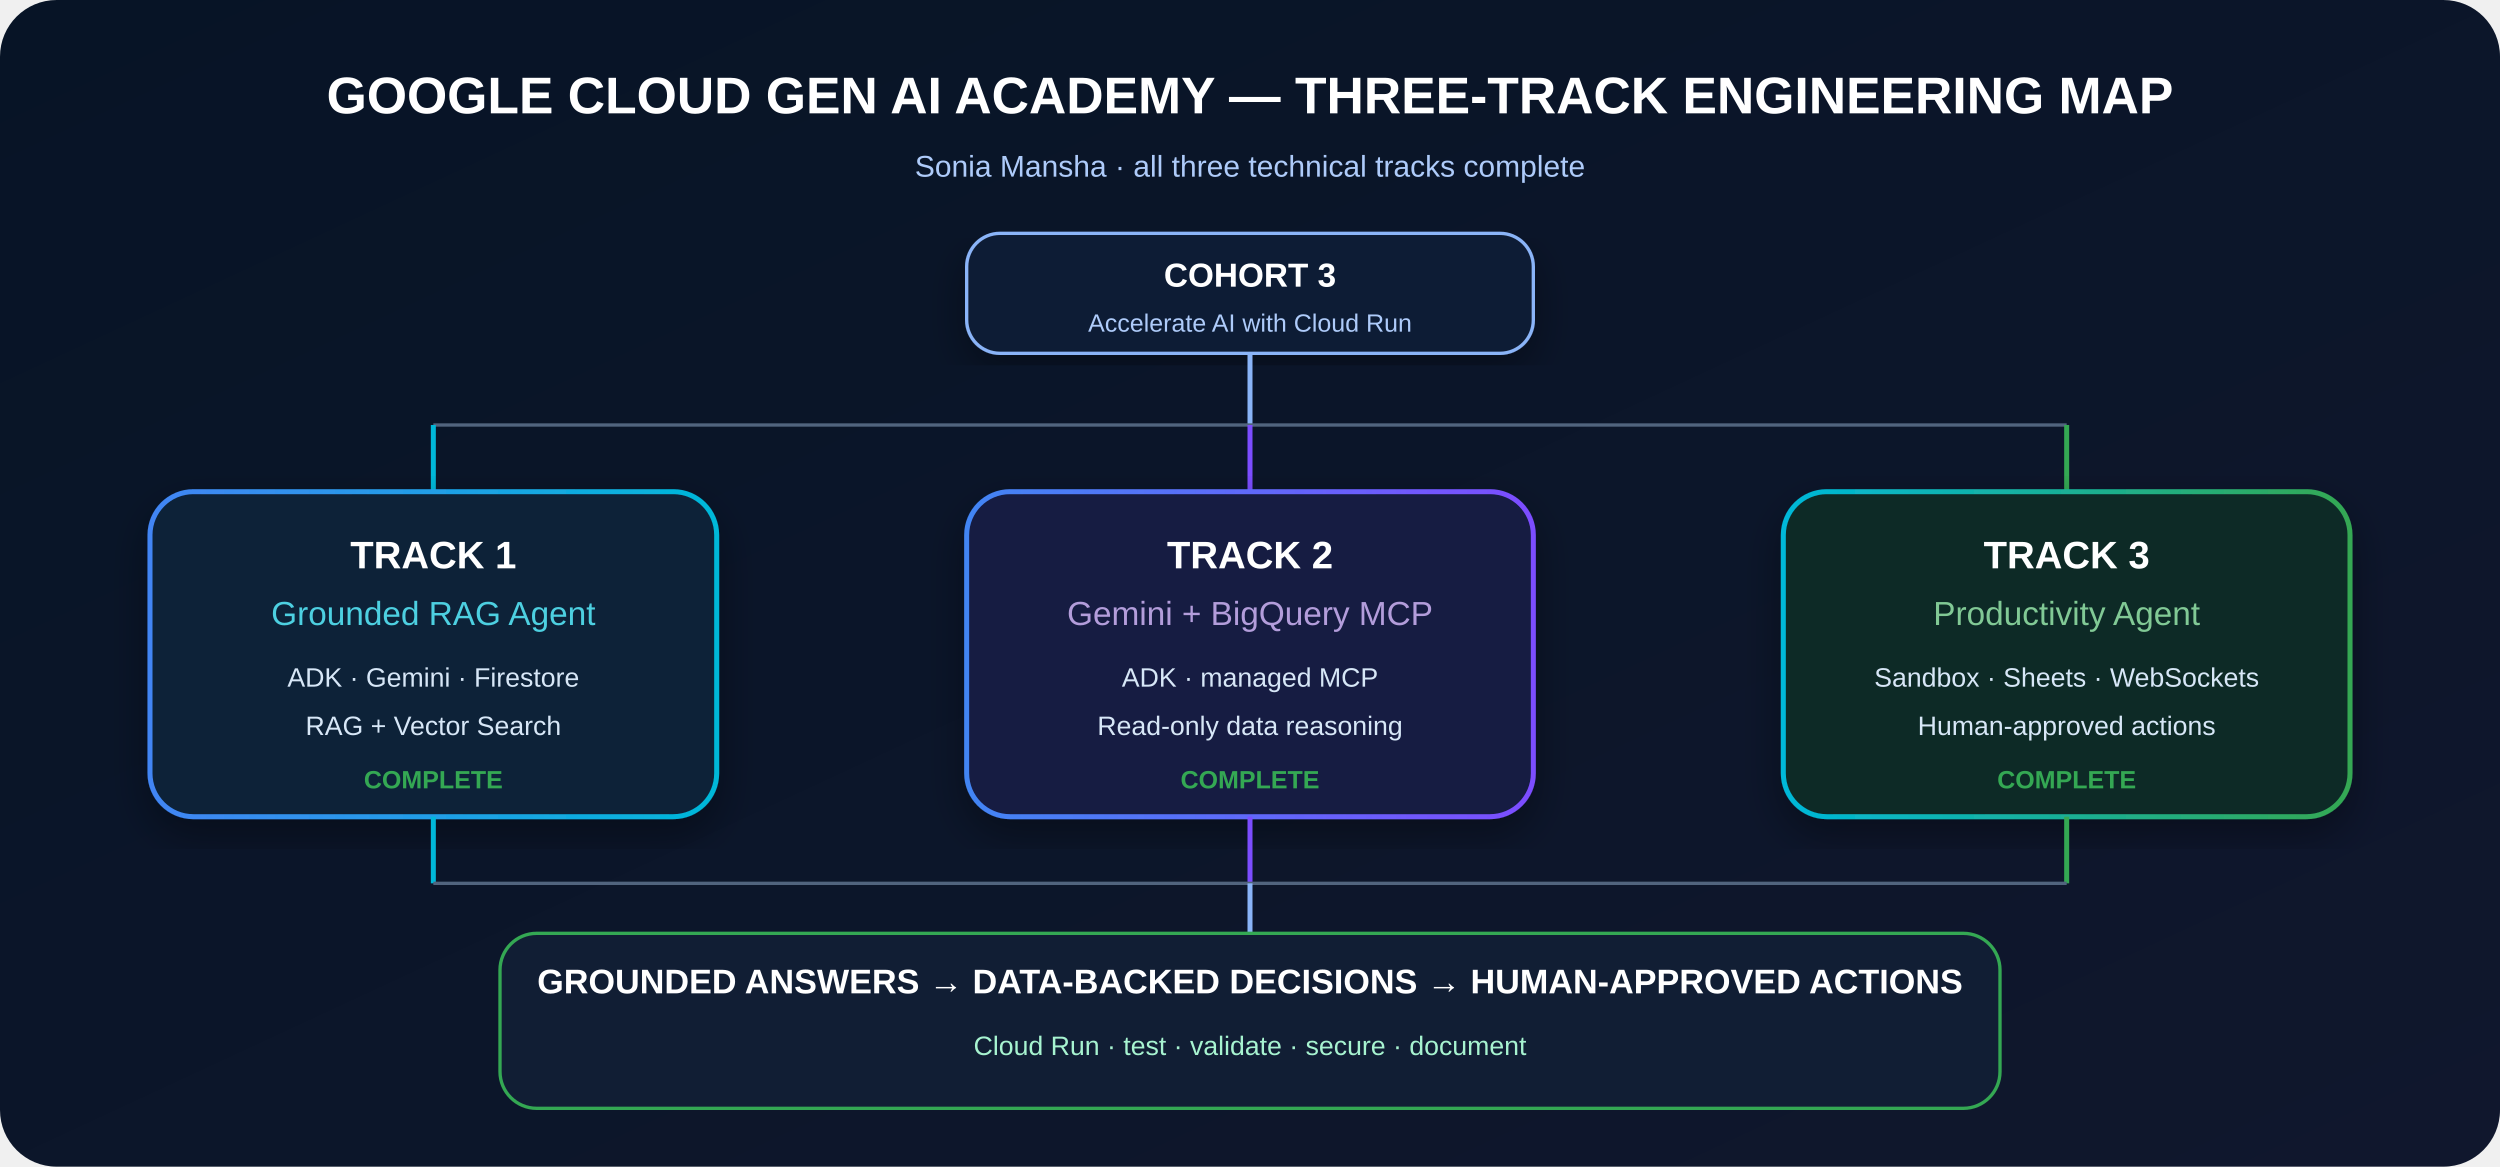
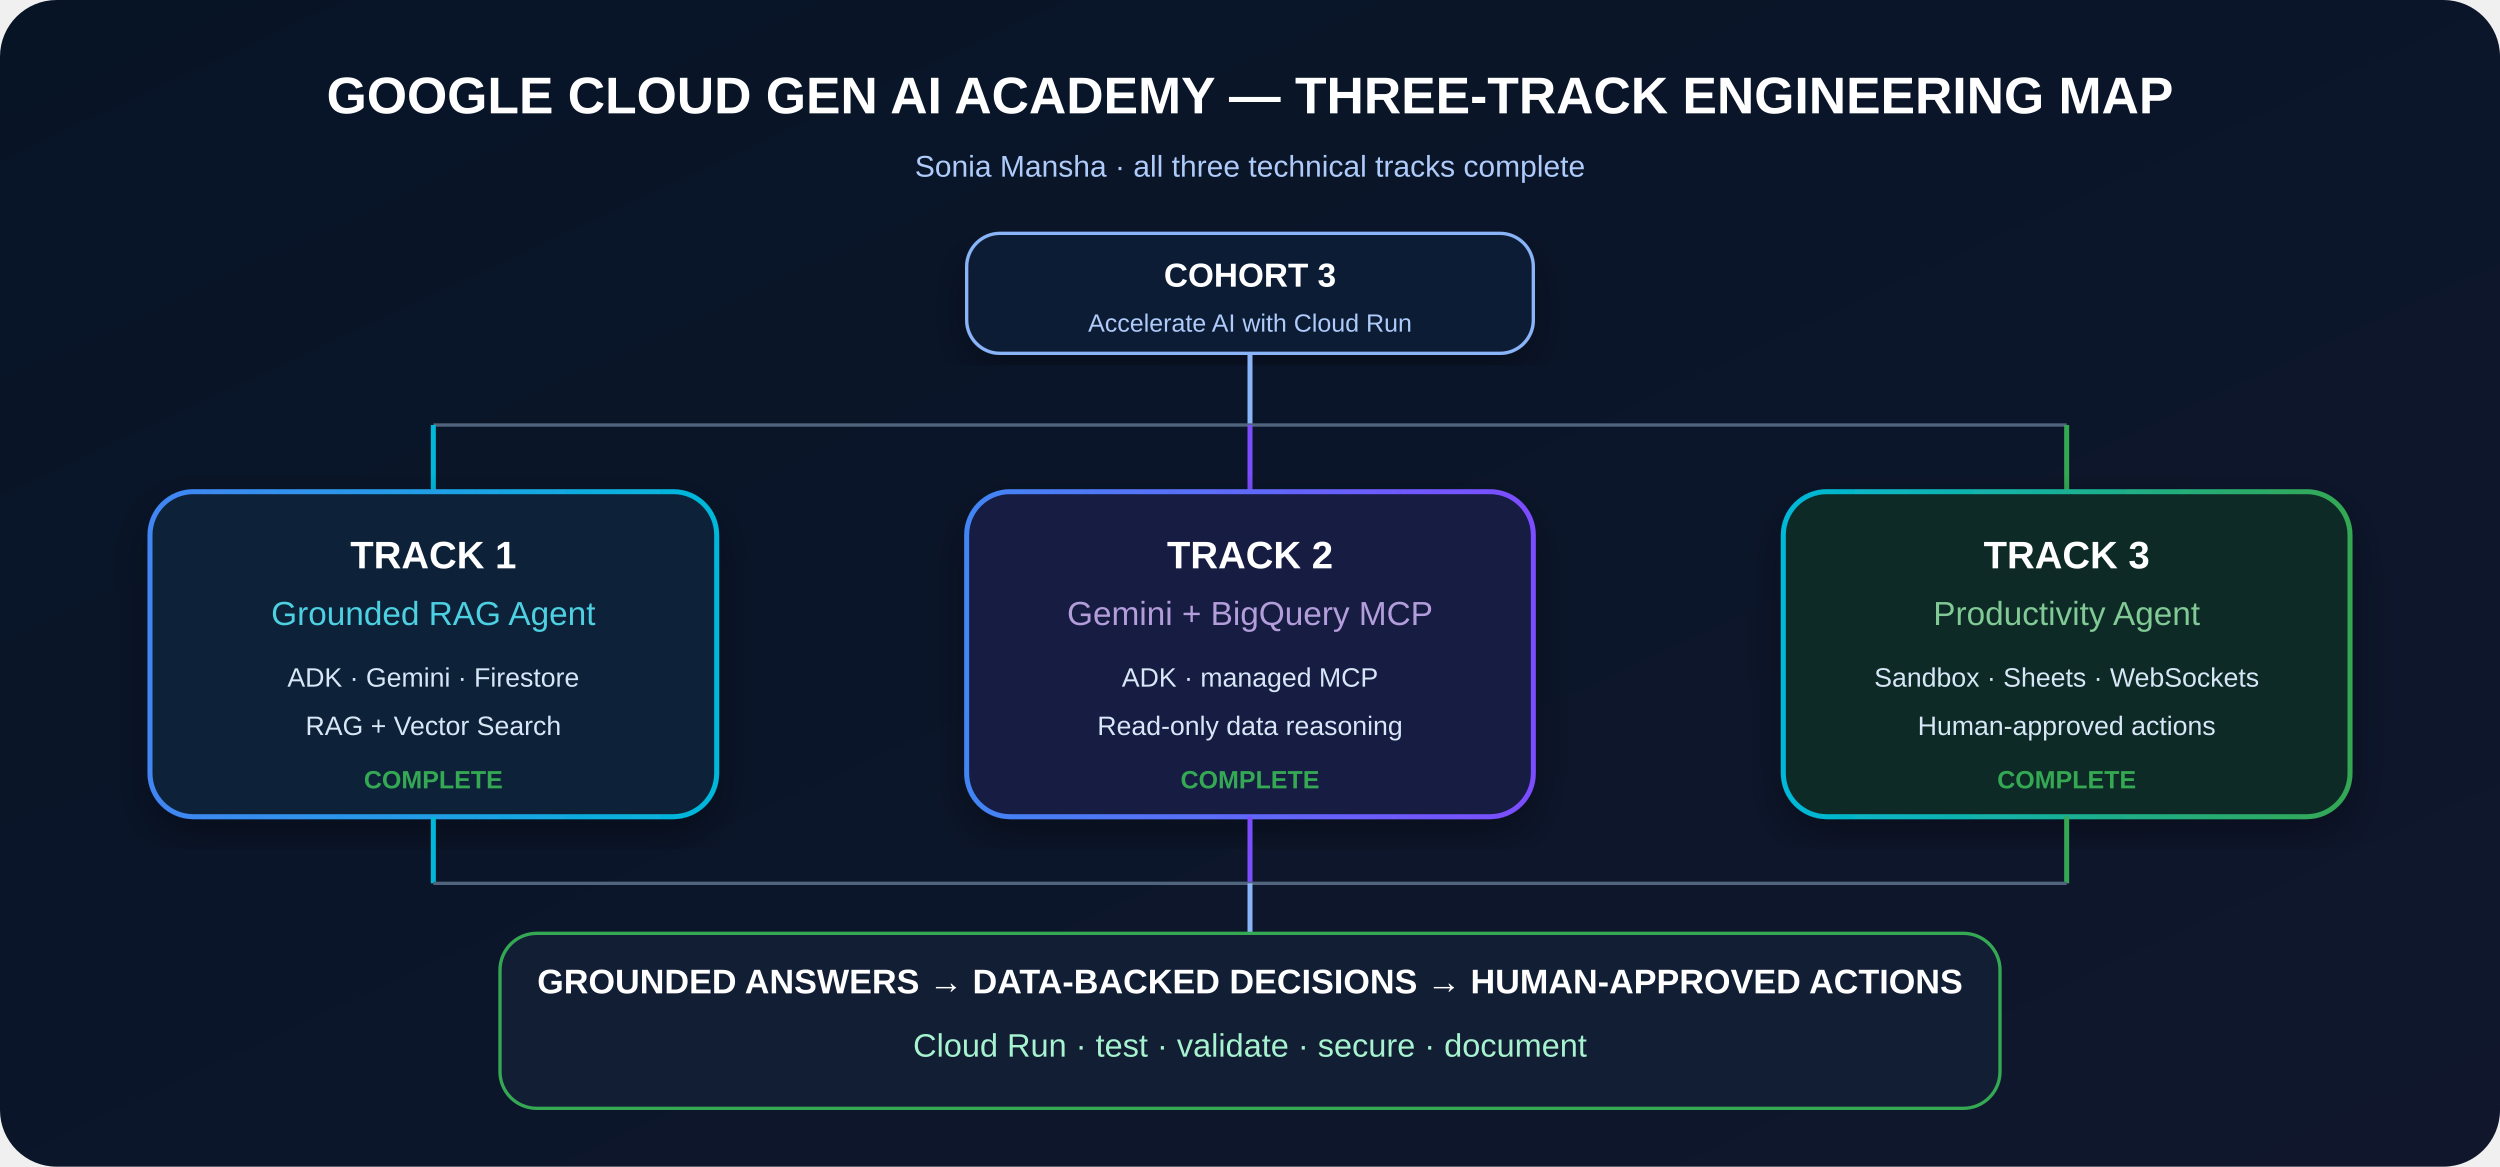
<svg xmlns="http://www.w3.org/2000/svg" width="1500" height="700" viewBox="0 0 1500 700">
  <defs>
    <linearGradient id="bg" x1="0" y1="0" x2="1" y2="1">
      <stop offset="0" stop-color="#071426" />
      <stop offset="1" stop-color="#10172d" />
    </linearGradient>
    <linearGradient id="g1" x1="0" y1="0" x2="1" y2="0">
      <stop offset="0" stop-color="#4285F4" />
      <stop offset="1" stop-color="#00B8D9" />
    </linearGradient>
    <linearGradient id="g2" x1="0" y1="0" x2="1" y2="0">
      <stop offset="0" stop-color="#4285F4" />
      <stop offset="1" stop-color="#7C4DFF" />
    </linearGradient>
    <linearGradient id="g3" x1="0" y1="0" x2="1" y2="0">
      <stop offset="0" stop-color="#00B8D9" />
      <stop offset="1" stop-color="#34A853" />
    </linearGradient>
    <filter id="shadow">
      <feDropShadow dx="0" dy="10" stdDeviation="12" flood-color="#000" flood-opacity="0.35" />
    </filter>
  </defs>
  <rect width="1500" height="700" rx="34" fill="url(#bg)" />
-   <text x="750" y="68" text-anchor="middle" font-family="Arial, sans-serif" font-size="31" font-weight="700" fill="#ffffff">GOOGLE CLOUD GEN AI ACADEMY — THREE-TRACK ENGINEERING MAP</text>
-   <text x="750" y="106" text-anchor="middle" font-family="Arial, sans-serif" font-size="18" fill="#AECBFA">Sonia Mansha · all three technical tracks complete</text>
+   <text x="750" y="68" text-anchor="middle" font-family="Arial, sans-serif" font-size="31" font-weight="700" fill="#ffffff">
+   GOOGLE CLOUD GEN AI ACADEMY — THREE-TRACK ENGINEERING MAP
+ </text>
+   <text x="750" y="106" text-anchor="middle" font-family="Arial, sans-serif" font-size="18" fill="#AECBFA">
+   Sonia Mansha · all three technical tracks complete
+ </text>
  <rect x="580" y="140" width="340" height="72" rx="20" fill="#111E34" stroke="#8AB4F8" stroke-width="2" filter="url(#shadow)" />
  <text x="750" y="172" text-anchor="middle" font-family="Arial, sans-serif" font-size="20" font-weight="700" fill="#fff">COHORT 3</text>
  <text x="750" y="199" text-anchor="middle" font-family="Arial, sans-serif" font-size="15" fill="#AECBFA">Accelerate AI with Cloud Run</text>
  <line x1="750" y1="212" x2="750" y2="255" stroke="#8AB4F8" stroke-width="3" />
  <line x1="260" y1="255" x2="1240" y2="255" stroke="#51647E" stroke-width="2" />
  <line x1="260" y1="255" x2="260" y2="295" stroke="#00B8D9" stroke-width="3" />
  <line x1="750" y1="255" x2="750" y2="295" stroke="#7C4DFF" stroke-width="3" />
  <line x1="1240" y1="255" x2="1240" y2="295" stroke="#34A853" stroke-width="3" />
  <rect x="90" y="295" width="340" height="195" rx="26" fill="#0B2239" stroke="url(#g1)" stroke-width="3" filter="url(#shadow)" />
  <text x="260" y="341" text-anchor="middle" font-family="Arial, sans-serif" font-size="23" font-weight="700" fill="#fff">TRACK 1</text>
  <text x="260" y="375" text-anchor="middle" font-family="Arial, sans-serif" font-size="20" fill="#4DD0E1">Grounded RAG Agent</text>
  <text x="260" y="412" text-anchor="middle" font-family="Arial, sans-serif" font-size="16" fill="#D7E7F7">ADK · Gemini · Firestore</text>
  <text x="260" y="441" text-anchor="middle" font-family="Arial, sans-serif" font-size="16" fill="#D7E7F7">RAG + Vector Search</text>
  <text x="260" y="473" text-anchor="middle" font-family="Arial, sans-serif" font-size="15" font-weight="700" fill="#34A853">COMPLETE</text>
  <rect x="580" y="295" width="340" height="195" rx="26" fill="#161B42" stroke="url(#g2)" stroke-width="3" filter="url(#shadow)" />
  <text x="750" y="341" text-anchor="middle" font-family="Arial, sans-serif" font-size="23" font-weight="700" fill="#fff">TRACK 2</text>
  <text x="750" y="375" text-anchor="middle" font-family="Arial, sans-serif" font-size="20" fill="#B39DDB">Gemini + BigQuery MCP</text>
  <text x="750" y="412" text-anchor="middle" font-family="Arial, sans-serif" font-size="16" fill="#D7E7F7">ADK · managed MCP</text>
  <text x="750" y="441" text-anchor="middle" font-family="Arial, sans-serif" font-size="16" fill="#D7E7F7">Read-only data reasoning</text>
  <text x="750" y="473" text-anchor="middle" font-family="Arial, sans-serif" font-size="15" font-weight="700" fill="#34A853">COMPLETE</text>
  <rect x="1070" y="295" width="340" height="195" rx="26" fill="#0D2C28" stroke="url(#g3)" stroke-width="3" filter="url(#shadow)" />
  <text x="1240" y="341" text-anchor="middle" font-family="Arial, sans-serif" font-size="23" font-weight="700" fill="#fff">TRACK 3</text>
  <text x="1240" y="375" text-anchor="middle" font-family="Arial, sans-serif" font-size="20" fill="#81C995">Productivity Agent</text>
  <text x="1240" y="412" text-anchor="middle" font-family="Arial, sans-serif" font-size="16" fill="#D7E7F7">Sandbox · Sheets · WebSockets</text>
  <text x="1240" y="441" text-anchor="middle" font-family="Arial, sans-serif" font-size="16" fill="#D7E7F7">Human-approved actions</text>
  <text x="1240" y="473" text-anchor="middle" font-family="Arial, sans-serif" font-size="15" font-weight="700" fill="#34A853">COMPLETE</text>
  <line x1="260" y1="490" x2="260" y2="530" stroke="#00B8D9" stroke-width="3" />
  <line x1="750" y1="490" x2="750" y2="530" stroke="#7C4DFF" stroke-width="3" />
  <line x1="1240" y1="490" x2="1240" y2="530" stroke="#34A853" stroke-width="3" />
  <line x1="260" y1="530" x2="1240" y2="530" stroke="#51647E" stroke-width="2" />
  <line x1="750" y1="530" x2="750" y2="560" stroke="#8AB4F8" stroke-width="3" />
  <rect x="300" y="560" width="900" height="105" rx="22" fill="#111E34" stroke="#34A853" stroke-width="2" />
-   <text x="750" y="596" text-anchor="middle" font-family="Arial, sans-serif" font-size="20.5" font-weight="700" fill="#fff">GROUNDED ANSWERS → DATA-BACKED DECISIONS → HUMAN-APPROVED ACTIONS</text>
-   <text x="750" y="633" text-anchor="middle" font-family="Arial, sans-serif" font-size="16" fill="#A7F3D0">Cloud Run · test · validate · secure · document</text>
+   <text x="750" y="596" text-anchor="middle" font-family="Arial, sans-serif" font-size="20.5" font-weight="700" fill="#fff">
+   GROUNDED ANSWERS → DATA-BACKED DECISIONS → HUMAN-APPROVED ACTIONS
+ </text>
+   <text x="750" y="634" text-anchor="middle" font-family="Arial, sans-serif" font-size="19.5" font-weight="500" fill="#A7F3D0">
+   Cloud Run · test · validate · secure · document
+ </text>
</svg>
